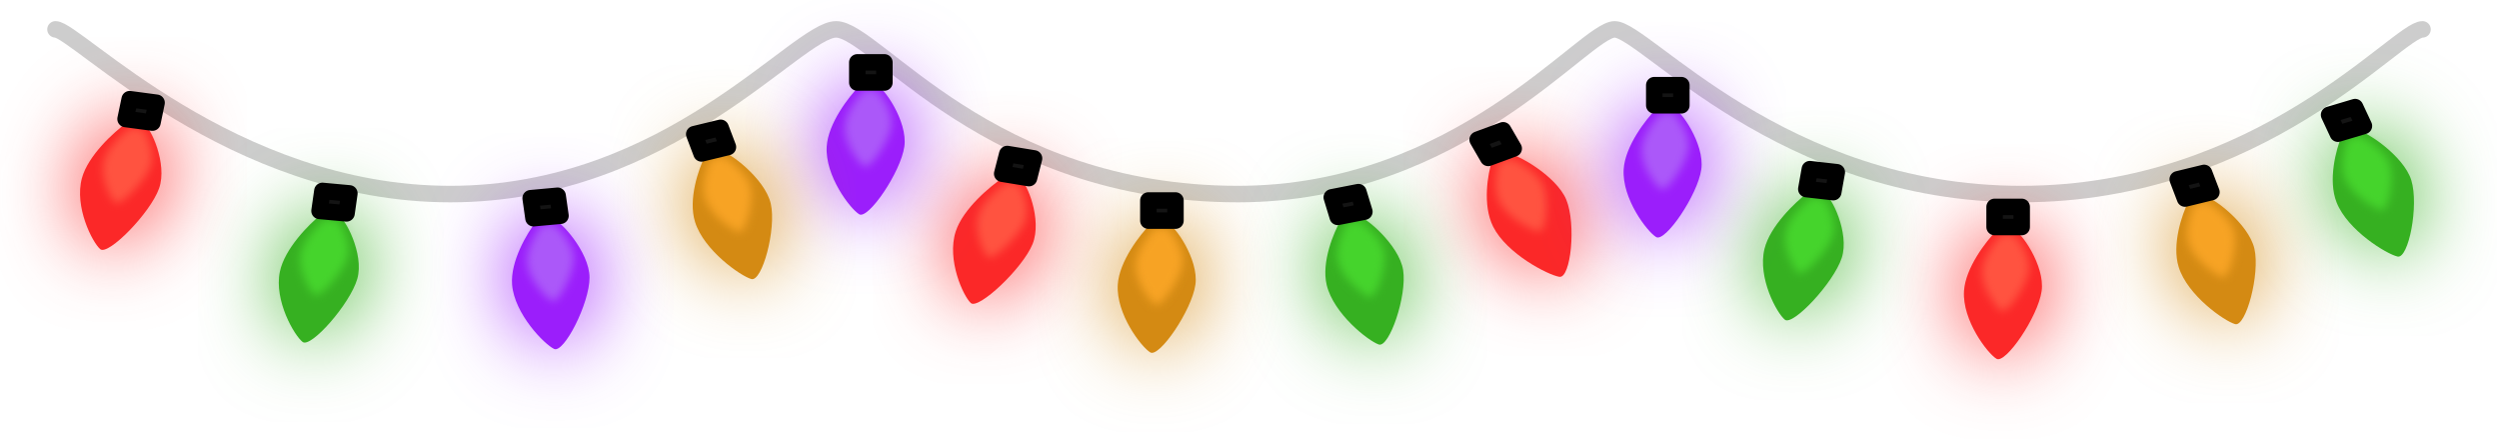
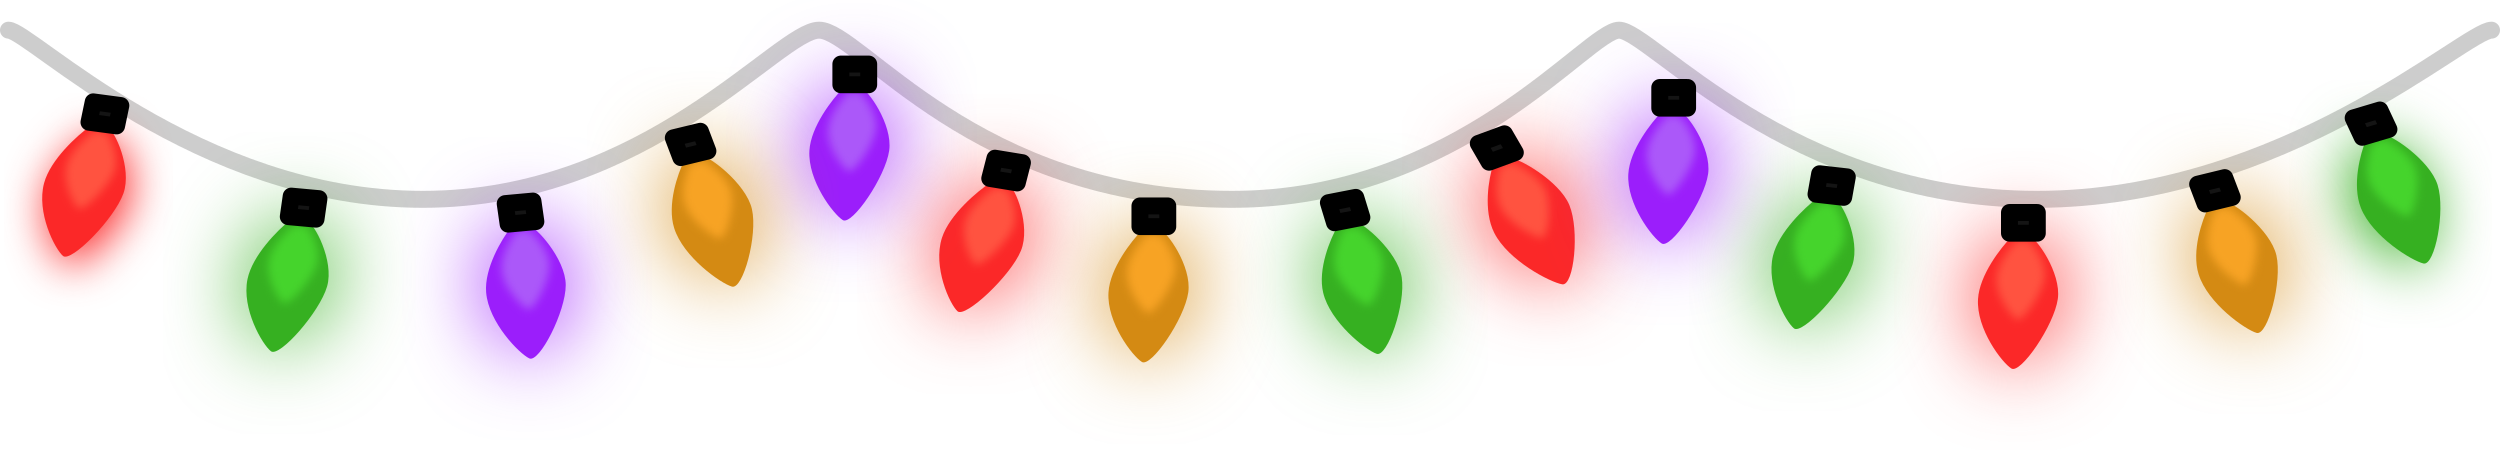
- <svg xmlns="http://www.w3.org/2000/svg" width="303" height="54" viewBox="0 0 303 54" fill="none">
-   <path d="M6.725 3.56C9.225 3.56 27.99 23.522 54.6 23.522C81.21 23.522 96.616 3.56 101.378 3.56C106.14 3.56 119.865 23.522 150.117 23.522C177.008 23.522 192.133 3.56 195.775 3.56C199.416 3.56 215.943 23.522 245.074 23.522C274.205 23.522 290.725 3.56 293.725 3.56" stroke="#CDCDCD" stroke-width="2" stroke-linecap="round" />
-   <g filter="url(#filter0_f_2307_825)">
-     <path d="M238.34 34.834C238.515 31.995 241.04 28.771 242.281 27.515H244.47C245.127 27.515 248.192 31.729 247.754 34.834C247.316 37.939 243.375 43.706 242.281 43.041C241.186 42.375 238.121 38.383 238.34 34.834Z" fill="#FB2828" />
-   </g>
-   <path d="M238.132 35.278C238.308 32.438 240.833 29.215 242.073 27.958H244.262C244.919 27.958 247.984 32.172 247.546 35.278C247.108 38.383 243.168 44.15 242.073 43.484C240.978 42.819 237.913 38.826 238.132 35.278Z" fill="#FB2828" />
-   <g filter="url(#filter1_f_2307_825)">
-     <path d="M240.317 32.779C240.423 31.081 241.941 29.153 242.686 28.402H244.003C244.398 28.402 246.24 30.922 245.977 32.779C245.714 34.635 243.345 38.084 242.686 37.686C242.028 37.288 240.186 34.901 240.317 32.779Z" fill="#FF5340" />
-   </g>
-   <path d="M241.843 25.075V27.515H245.127V25.075H241.843Z" fill="#141414" stroke="black" stroke-width="2" stroke-linejoin="round" />
-   <g filter="url(#filter2_f_2307_825)">
-     <path d="M181.006 27.001C179.679 24.365 180.362 20.566 180.87 18.996L182.933 18.236C183.551 18.009 188.654 20.767 189.874 23.735C191.095 26.703 190.415 33.3 189.034 33.076C187.653 32.852 182.666 30.295 181.006 27.001Z" fill="#FB2828" />
-   </g>
-   <path d="M181.045 27.475C179.717 24.84 180.401 21.041 180.909 19.471L182.971 18.711C183.59 18.483 188.693 21.242 189.913 24.21C191.133 27.178 190.453 33.774 189.072 33.55C187.691 33.327 182.705 30.769 181.045 27.475Z" fill="#FB2828" />
-   <g filter="url(#filter3_f_2307_825)">
-     <path d="M181.785 24.449C180.991 22.873 181.408 20.598 181.715 19.658L182.955 19.201C183.327 19.064 186.388 20.71 187.116 22.485C187.844 24.261 187.426 28.21 186.596 28.077C185.767 27.945 182.776 26.419 181.785 24.449Z" fill="#FF5340" />
-   </g>
-   <path d="M179.163 16.928L180.444 19.139L183.535 18.001L182.253 15.79L179.163 16.928Z" fill="#141414" stroke="black" stroke-width="2" stroke-linejoin="round" />
-   <g filter="url(#filter4_f_2307_825)">
-     <path d="M116.196 27.657C117.083 24.907 120.392 22.161 121.936 21.133L124.102 21.488C124.752 21.595 126.724 26.218 125.51 29.186C124.296 32.155 118.947 37.16 118.031 36.331C117.115 35.501 115.087 31.096 116.196 27.657Z" fill="#FB2828" />
-   </g>
-   <path d="M115.878 28.058C116.766 25.308 120.075 22.562 121.618 21.534L123.784 21.889C124.434 21.996 126.407 26.619 125.193 29.587C123.979 32.556 118.629 37.56 117.714 36.731C116.798 35.902 114.769 31.496 115.878 28.058Z" fill="#FB2828" />
-   <g filter="url(#filter5_f_2307_825)">
-     <path d="M118.672 25.965C119.203 24.32 121.19 22.68 122.117 22.065L123.419 22.279C123.81 22.343 124.999 25.109 124.272 26.884C123.544 28.659 120.333 31.649 119.782 31.153C119.231 30.656 118.008 28.02 118.672 25.965Z" fill="#FF5340" />
-   </g>
-   <path d="M122.129 18.668L121.516 21.054L124.762 21.587L125.375 19.201L122.129 18.668Z" fill="#141414" stroke="black" stroke-width="2" stroke-linejoin="round" />
-   <g filter="url(#filter6_f_2307_825)">
-     <path d="M10.229 21.182C10.986 18.406 14.156 15.563 15.647 14.488L17.822 14.778C18.475 14.864 20.655 19.425 19.582 22.428C18.51 25.431 13.411 30.595 12.46 29.794C11.509 28.993 9.283 24.651 10.229 21.182Z" fill="#FB2828" />
-   </g>
-   <path d="M9.932 21.592C10.688 18.817 13.859 15.973 15.349 14.898L17.524 15.188C18.177 15.275 20.357 19.835 19.285 22.838C18.212 25.841 13.113 31.005 12.162 30.204C11.211 29.403 8.986 25.062 9.932 21.592Z" fill="#FB2828" />
-   <g filter="url(#filter7_f_2307_825)">
-     <path d="M12.618 19.416C13.071 17.756 14.975 16.057 15.87 15.415L17.178 15.589C17.57 15.641 18.884 18.369 18.241 20.165C17.599 21.96 14.537 25.046 13.965 24.567C13.393 24.087 12.052 21.49 12.618 19.416Z" fill="#FF5340" />
-   </g>
-   <path d="M15.725 12.02L15.224 14.423L18.484 14.858L18.984 12.454L15.725 12.02Z" fill="#141414" stroke="black" stroke-width="2" stroke-linejoin="round" />
-   <g filter="url(#filter8_f_2307_825)">
-     <path d="M283.317 24.065C282.242 21.357 283.259 17.617 283.902 16.086L286.008 15.459C286.639 15.271 291.433 18.337 292.372 21.369C293.311 24.401 292.046 30.927 290.701 30.617C289.357 30.308 284.66 27.449 283.317 24.065Z" fill="#36B021" />
-   </g>
-   <path d="M283.312 24.54C282.237 21.832 283.254 18.092 283.897 16.561L286.003 15.934C286.635 15.746 291.429 18.812 292.368 21.844C293.306 24.876 292.041 31.402 290.697 31.093C289.352 30.783 284.656 27.924 283.312 24.54Z" fill="#36B021" />
-   <g filter="url(#filter9_f_2307_825)">
-     <path d="M284.314 21.573C283.672 19.954 284.288 17.715 284.677 16.798L285.943 16.421C286.323 16.308 289.199 18.139 289.759 19.952C290.319 21.766 289.55 25.672 288.742 25.488C287.935 25.304 285.117 23.597 284.314 21.573Z" fill="#45D42C" />
-   </g>
-   <path d="M282.399 13.92L283.466 16.202L286.622 15.262L285.554 12.981L282.399 13.92Z" fill="#141414" stroke="black" stroke-width="2" stroke-linejoin="round" />
-   <g filter="url(#filter10_f_2307_825)">
-     <path d="M214.223 29.765C214.899 26.976 217.981 24.073 219.438 22.971L221.618 23.22C222.271 23.294 224.58 27.812 223.596 30.835C222.612 33.858 217.671 39.116 216.699 38.333C215.727 37.55 213.379 33.252 214.223 29.765Z" fill="#36B021" />
-   </g>
-   <path d="M213.938 30.18C214.613 27.391 217.696 24.489 219.153 23.386L221.332 23.635C221.986 23.71 224.294 28.228 223.311 31.25C222.327 34.273 217.386 39.531 216.414 38.748C215.441 37.966 213.094 33.667 213.938 30.18Z" fill="#36B021" />
-   <g filter="url(#filter11_f_2307_825)">
-     <path d="M216.557 27.954C216.961 26.287 218.812 24.552 219.688 23.893L220.998 24.043C221.391 24.088 222.781 26.79 222.192 28.598C221.602 30.405 218.635 33.548 218.05 33.079C217.465 32.611 216.051 30.039 216.557 27.954Z" fill="#45D42C" />
-   </g>
-   <path d="M219.443 20.502L219.013 22.915L222.28 23.288L222.71 20.875L219.443 20.502Z" fill="#141414" stroke="black" stroke-width="2" stroke-linejoin="round" />
-   <g filter="url(#filter12_f_2307_825)">
-     <path d="M160.933 34.069C160.264 31.28 161.794 27.666 162.643 26.208L164.798 25.788C165.445 25.662 169.711 29.165 170.2 32.264C170.689 35.362 168.519 41.716 167.244 41.28C165.969 40.844 161.769 37.556 160.933 34.069Z" fill="#36B021" />
-   </g>
-   <path d="M160.861 34.54C160.192 31.751 161.722 28.137 162.571 26.679L164.726 26.259C165.373 26.133 169.639 29.636 170.128 32.734C170.618 35.833 168.447 42.187 167.172 41.751C165.898 41.315 161.697 38.027 160.861 34.54Z" fill="#36B021" />
-   <g filter="url(#filter13_f_2307_825)">
-     <path d="M162.266 31.693C161.867 30.025 162.79 27.863 163.301 26.99L164.597 26.738C164.986 26.662 167.547 28.755 167.838 30.608C168.129 32.46 166.819 36.262 166.053 36.002C165.287 35.742 162.765 33.778 162.266 31.693Z" fill="#45D42C" />
-   </g>
-   <path d="M161.476 23.918L162.199 26.285L165.428 25.655L164.706 23.288L161.476 23.918Z" fill="#141414" stroke="black" stroke-width="2" stroke-linejoin="round" />
-   <g filter="url(#filter14_f_2307_825)">
-     <path d="M34.201 32.516C34.778 29.713 37.754 26.742 39.169 25.607L41.353 25.806C42.008 25.866 44.469 30.331 43.592 33.375C42.715 36.419 37.966 41.786 36.969 41.026C35.971 40.265 33.48 36.02 34.201 32.516Z" fill="#36B021" />
-   </g>
-   <path d="M33.931 32.938C34.508 30.135 37.483 27.164 38.899 26.029L41.083 26.229C41.738 26.289 44.198 30.754 43.321 33.797C42.444 36.841 37.696 42.209 36.698 41.448C35.701 40.687 33.209 36.443 33.931 32.938Z" fill="#36B021" />
-   <g filter="url(#filter15_f_2307_825)">
-     <path d="M36.467 30.654C36.812 28.978 38.6 27.202 39.45 26.524L40.763 26.644C41.157 26.68 42.638 29.351 42.112 31.171C41.587 32.991 38.734 36.199 38.134 35.744C37.534 35.289 36.034 32.75 36.467 30.654Z" fill="#45D42C" />
-   </g>
-   <path d="M39.088 23.14L38.742 25.562L42.015 25.861L42.361 23.44L39.088 23.14Z" fill="#141414" stroke="black" stroke-width="2" stroke-linejoin="round" />
-   <g filter="url(#filter16_f_2307_825)">
-     <path d="M197.075 20.083C197.25 17.244 199.775 14.02 201.016 12.763H203.205C203.862 12.763 206.927 16.977 206.489 20.083C206.051 23.188 202.11 28.955 201.016 28.289C199.921 27.624 196.856 23.631 197.075 20.083Z" fill="#9B1EFB" />
-   </g>
-   <path d="M196.867 20.526C197.042 17.687 199.567 14.463 200.808 13.207H202.997C203.654 13.207 206.719 17.421 206.281 20.526C205.843 23.631 201.903 29.398 200.808 28.733C199.713 28.067 196.648 24.075 196.867 20.526Z" fill="#9B1EFB" />
-   <g filter="url(#filter17_f_2307_825)">
-     <path d="M199.052 18.027C199.157 16.329 200.675 14.402 201.421 13.65H202.738C203.132 13.65 204.975 16.17 204.712 18.027C204.449 19.884 202.079 23.332 201.421 22.934C200.763 22.537 198.92 20.149 199.052 18.027Z" fill="#AB58F9" />
-   </g>
-   <path d="M200.578 10.323V12.763H203.862V10.323H200.578Z" fill="#141414" stroke="black" stroke-width="2" stroke-linejoin="round" />
-   <g filter="url(#filter18_f_2307_825)">
-     <path d="M100.444 17.32C100.619 14.48 103.144 11.257 104.385 10H106.574C107.231 10 110.296 14.214 109.858 17.32C109.42 20.425 105.479 26.192 104.385 25.526C103.29 24.861 100.225 20.868 100.444 17.32Z" fill="#9B1EFB" />
-   </g>
-   <path d="M100.236 17.763C100.412 14.924 102.937 11.7 104.177 10.443H106.366C107.023 10.443 110.088 14.658 109.65 17.763C109.212 20.868 105.272 26.635 104.177 25.97C103.082 25.304 100.017 21.312 100.236 17.763Z" fill="#9B1EFB" />
-   <g filter="url(#filter19_f_2307_825)">
-     <path d="M102.421 15.264C102.527 13.566 104.045 11.639 104.79 10.887H106.107C106.502 10.887 108.344 13.407 108.081 15.264C107.818 17.121 105.449 20.569 104.79 20.171C104.132 19.773 102.29 17.386 102.421 15.264Z" fill="#AB58F9" />
-   </g>
-   <path d="M103.947 7.56V10H107.231V7.56H103.947Z" fill="#141414" stroke="black" stroke-width="2" stroke-linejoin="round" />
-   <g filter="url(#filter20_f_2307_825)">
-     <path d="M62.234 34.039C62.007 31.204 64.069 27.773 65.129 26.411L67.313 26.212C67.968 26.152 71.622 30.058 71.625 33.181C71.628 36.305 68.513 42.392 67.327 41.831C66.141 41.269 62.518 37.584 62.234 34.039Z" fill="#9B1EFB" />
-   </g>
-   <path d="M62.09 34.499C61.863 31.663 63.926 28.232 64.985 26.871L67.169 26.671C67.824 26.611 71.478 30.517 71.481 33.641C71.484 36.765 68.37 42.851 67.183 42.29C65.997 41.729 62.374 38.043 62.09 34.499Z" fill="#9B1EFB" />
-   <g filter="url(#filter21_f_2307_825)">
-     <path d="M63.913 31.817C63.778 30.122 65.019 28.069 65.657 27.255L66.97 27.135C67.364 27.099 69.559 29.433 69.559 31.301C69.559 33.169 67.684 36.81 66.971 36.475C66.258 36.139 64.082 33.937 63.913 31.817Z" fill="#AB58F9" />
-   </g>
-   <path d="M64.339 24.025L64.684 26.447L67.957 26.148L67.612 23.726L64.339 24.025Z" fill="#141414" stroke="black" stroke-width="2" stroke-linejoin="round" />
-   <g filter="url(#filter22_f_2307_825)">
-     <path d="M264.204 31.9C263.339 29.145 264.625 25.466 265.375 23.971L267.51 23.451C268.15 23.296 272.676 26.596 273.382 29.668C274.088 32.739 272.35 39.185 271.04 38.809C269.73 38.432 265.286 35.344 264.204 31.9Z" fill="#D48A13" />
-   </g>
-   <path d="M264.165 32.373C263.3 29.619 264.585 25.939 265.336 24.444L267.47 23.924C268.111 23.769 272.636 27.069 273.343 30.141C274.049 33.212 272.311 39.658 271.001 39.282C269.691 38.905 265.246 35.817 264.165 32.373Z" fill="#D48A13" />
-   <g filter="url(#filter23_f_2307_825)">
-     <path d="M265.378 29.465C264.861 27.817 265.638 25.615 266.091 24.72L267.374 24.408C267.759 24.314 270.475 26.286 270.896 28.123C271.317 29.959 270.265 33.817 269.478 33.593C268.691 33.369 266.024 31.524 265.378 29.465Z" fill="#F7A324" />
-   </g>
-   <path d="M264.045 21.736L264.934 24.066L268.132 23.287L267.243 20.958L264.045 21.736Z" fill="#141414" stroke="black" stroke-width="2" stroke-linejoin="round" />
-   <g filter="url(#filter24_f_2307_825)">
-     <path d="M135.735 34.06C135.91 31.221 138.435 27.997 139.676 26.74H141.865C142.522 26.74 145.587 30.954 145.149 34.06C144.711 37.165 140.77 42.932 139.676 42.266C138.581 41.601 135.516 37.609 135.735 34.06Z" fill="#D48A13" />
-   </g>
-   <path d="M135.527 34.503C135.702 31.664 138.227 28.441 139.468 27.184H141.657C142.314 27.184 145.379 31.398 144.941 34.503C144.503 37.608 140.563 43.375 139.468 42.71C138.373 42.044 135.308 38.052 135.527 34.503Z" fill="#D48A13" />
-   <g filter="url(#filter25_f_2307_825)">
-     <path d="M137.712 32.004C137.817 30.306 139.335 28.379 140.081 27.627H141.397C141.792 27.627 143.635 30.147 143.372 32.004C143.109 33.861 140.739 37.309 140.081 36.911C139.423 36.514 137.58 34.126 137.712 32.004Z" fill="#F7A324" />
-   </g>
-   <path d="M139.238 24.3V26.74H142.522V24.3H139.238Z" fill="#141414" stroke="black" stroke-width="2" stroke-linejoin="round" />
-   <g filter="url(#filter26_f_2307_825)">
-     <path d="M84.314 26.43C83.455 23.674 84.747 19.996 85.501 18.502L87.636 17.985C88.277 17.83 92.795 21.137 93.495 24.209C94.195 27.281 92.445 33.725 91.136 33.347C89.827 32.969 85.389 29.874 84.314 26.43Z" fill="#D48A13" />
-   </g>
-   <path d="M84.274 26.903C83.415 24.147 84.707 20.469 85.461 18.975L87.596 18.458C88.236 18.303 92.755 21.61 93.455 24.682C94.155 27.755 92.404 34.198 91.096 33.82C89.787 33.442 85.349 30.348 84.274 26.903Z" fill="#D48A13" />
-   <g filter="url(#filter27_f_2307_825)">
-     <path d="M85.493 23.996C84.979 22.348 85.76 20.147 86.215 19.252L87.499 18.942C87.883 18.849 90.595 20.823 91.012 22.661C91.429 24.498 90.37 28.354 89.584 28.129C88.798 27.904 86.135 26.056 85.493 23.996Z" fill="#F7A324" />
-   </g>
-   <path d="M84.176 16.265L85.06 18.596L88.259 17.822L87.374 15.491L84.176 16.265Z" fill="#141414" stroke="black" stroke-width="2" stroke-linejoin="round" />
+ <svg xmlns="http://www.w3.org/2000/svg" width="295" height="54" viewBox="0 0 295 54" fill="none">
+   <path d="M1 3.56C3.5 3.56 23.264 23.522 49.875 23.522C76.485 23.522 91.891 3.56 96.653 3.56C101.415 3.56 115.14 23.522 145.392 23.522C172.282 23.522 187.408 3.56 191.049 3.56C194.691 3.56 211.217 23.522 240.348 23.522C269.48 23.522 291 3.56 294 3.56" stroke="#CDCDCD" stroke-width="2" stroke-linecap="round" />
+   <g filter="url(#filter0_f_2316_1809)">
+     <path d="M233.615 34.834C233.79 31.995 236.315 28.772 237.556 27.515H239.745C240.402 27.515 243.467 31.729 243.029 34.834C242.591 37.94 238.65 43.706 237.556 43.041C236.461 42.376 233.396 38.383 233.615 34.834Z" fill="#FB2828" />
+   </g>
+   <path d="M233.407 35.278C233.582 32.439 236.107 29.215 237.348 27.959H239.537C240.194 27.959 243.259 32.173 242.821 35.278C242.383 38.383 238.442 44.15 237.348 43.485C236.253 42.819 233.188 38.827 233.407 35.278Z" fill="#FB2828" />
+   <g filter="url(#filter1_f_2316_1809)">
+     <path d="M235.592 32.779C235.697 31.081 237.215 29.154 237.961 28.402H239.277C239.672 28.402 241.515 30.922 241.252 32.779C240.989 34.636 238.619 38.084 237.961 37.686C237.303 37.288 235.46 34.901 235.592 32.779Z" fill="#FF5340" />
+   </g>
+   <path d="M237.118 25.075V27.515H240.402V25.075H237.118Z" fill="#141414" stroke="black" stroke-width="2" stroke-linejoin="round" />
+   <g filter="url(#filter2_f_2316_1809)">
+     <path d="M176.281 27.001C174.953 24.366 175.637 20.566 176.145 18.996L178.207 18.237C178.826 18.009 183.929 20.767 185.149 23.735C186.369 26.703 185.689 33.3 184.308 33.076C182.927 32.852 177.941 30.295 176.281 27.001Z" fill="#FB2828" />
+   </g>
+   <path d="M176.32 27.475C174.992 24.84 175.676 21.041 176.184 19.471L178.246 18.711C178.865 18.483 183.968 21.242 185.188 24.21C186.408 27.178 185.728 33.774 184.347 33.55C182.966 33.327 177.979 30.769 176.32 27.475Z" fill="#FB2828" />
+   <g filter="url(#filter3_f_2316_1809)">
+     <path d="M177.059 24.449C176.266 22.873 176.682 20.598 176.99 19.658L178.23 19.201C178.602 19.064 181.662 20.71 182.391 22.486C183.119 24.261 182.7 28.21 181.871 28.077C181.042 27.945 178.051 26.419 177.059 24.449Z" fill="#FF5340" />
+   </g>
+   <path d="M174.437 16.928L175.719 19.139L178.809 18.001L177.528 15.79L174.437 16.928Z" fill="#141414" stroke="black" stroke-width="2" stroke-linejoin="round" />
+   <g filter="url(#filter4_f_2316_1809)">
+     <path d="M111.471 27.657C112.358 24.907 115.667 22.161 117.21 21.133L119.377 21.488C120.026 21.595 121.999 26.218 120.785 29.186C119.571 32.155 114.222 37.16 113.306 36.33C112.39 35.501 110.362 31.095 111.471 27.657Z" fill="#FB2828" />
+   </g>
+   <path d="M111.153 28.058C112.041 25.308 115.35 22.562 116.893 21.534L119.059 21.889C119.709 21.996 121.682 26.619 120.468 29.587C119.254 32.556 113.904 37.561 112.989 36.731C112.073 35.902 110.044 31.497 111.153 28.058Z" fill="#FB2828" />
+   <g filter="url(#filter5_f_2316_1809)">
+     <path d="M113.947 25.965C114.478 24.32 116.465 22.68 117.391 22.065L118.694 22.279C119.085 22.343 120.274 25.109 119.547 26.884C118.819 28.659 115.608 31.649 115.057 31.153C114.506 30.657 113.283 28.02 113.947 25.965Z" fill="#FF5340" />
+   </g>
+   <path d="M117.404 18.667L116.791 21.054L120.037 21.587L120.65 19.2L117.404 18.667Z" fill="#141414" stroke="black" stroke-width="2" stroke-linejoin="round" />
+   <g filter="url(#filter6_f_2316_1809)">
+     <path d="M5.706 22.777C6.463 20.002 9.634 17.158 11.124 16.083L13.299 16.373C13.952 16.46 16.132 21.02 15.059 24.023C13.987 27.026 8.888 32.19 7.937 31.389C6.986 30.588 4.761 26.247 5.706 22.777Z" fill="#FB2828" />
+   </g>
+   <path d="M5.207 21.592C5.963 18.816 9.134 15.973 10.624 14.898L12.799 15.188C13.452 15.275 15.632 19.835 14.559 22.838C13.487 25.841 8.388 31.005 7.437 30.204C6.486 29.403 4.261 25.062 5.207 21.592Z" fill="#FB2828" />
+   <g filter="url(#filter7_f_2316_1809)">
+     <path d="M7.893 19.416C8.346 17.756 10.25 16.057 11.145 15.415L12.453 15.589C12.845 15.641 14.159 18.369 13.516 20.165C12.873 21.96 9.812 25.046 9.24 24.567C8.667 24.088 7.327 21.49 7.893 19.416Z" fill="#FF5340" />
+   </g>
+   <path d="M10.999 12.02L10.499 14.423L13.758 14.858L14.259 12.454L10.999 12.02Z" fill="#141414" stroke="black" stroke-width="2" stroke-linejoin="round" />
+   <g filter="url(#filter8_f_2316_1809)">
+     <path d="M277.591 25.065C276.516 22.358 277.534 18.617 278.176 17.086L280.282 16.459C280.914 16.271 285.708 19.337 286.647 22.369C287.585 25.401 286.32 31.927 284.976 31.617C283.632 31.308 278.935 28.449 277.591 25.065Z" fill="#36B021" />
+   </g>
+   <path d="M278.587 24.54C277.512 21.832 278.529 18.092 279.172 16.561L281.278 15.934C281.91 15.746 286.704 18.812 287.642 21.844C288.581 24.876 287.316 31.402 285.972 31.092C284.627 30.783 279.93 27.924 278.587 24.54Z" fill="#36B021" />
+   <g filter="url(#filter9_f_2316_1809)">
+     <path d="M279.589 21.573C278.947 19.954 279.563 17.715 279.951 16.798L281.217 16.421C281.597 16.308 284.473 18.139 285.033 19.952C285.593 21.766 284.824 25.672 284.017 25.488C283.21 25.304 280.392 23.597 279.589 21.573Z" fill="#45D42C" />
+   </g>
+   <path d="M277.674 13.921L278.741 16.202L281.896 15.262L280.829 12.981L277.674 13.921Z" fill="#141414" stroke="black" stroke-width="2" stroke-linejoin="round" />
+   <g filter="url(#filter10_f_2316_1809)">
+     <path d="M209.498 29.765C210.174 26.976 213.256 24.073 214.713 22.971L216.892 23.219C217.546 23.294 219.854 27.812 218.871 30.835C217.887 33.858 212.946 39.116 211.974 38.333C211.001 37.55 208.654 33.251 209.498 29.765Z" fill="#36B021" />
+   </g>
+   <path d="M209.213 30.181C209.888 27.392 212.971 24.489 214.428 23.387L216.607 23.635C217.261 23.71 219.569 28.228 218.585 31.251C217.602 34.273 212.661 39.532 211.689 38.749C210.716 37.966 208.369 33.667 209.213 30.181Z" fill="#36B021" />
+   <g filter="url(#filter11_f_2316_1809)">
+     <path d="M211.832 27.954C212.236 26.287 214.087 24.552 214.962 23.893L216.273 24.043C216.666 24.088 218.056 26.791 217.466 28.598C216.877 30.405 213.91 33.548 213.325 33.079C212.74 32.611 211.326 30.039 211.832 27.954Z" fill="#45D42C" />
+   </g>
+   <path d="M214.718 20.503L214.288 22.915L217.554 23.288L217.984 20.876L214.718 20.503Z" fill="#141414" stroke="black" stroke-width="2" stroke-linejoin="round" />
+   <g filter="url(#filter12_f_2316_1809)">
+     <path d="M156.207 34.07C155.538 31.28 157.069 27.666 157.918 26.208L160.073 25.788C160.719 25.663 164.986 29.165 165.475 32.264C165.964 35.362 163.794 41.716 162.519 41.28C161.244 40.844 157.044 37.557 156.207 34.07Z" fill="#36B021" />
+   </g>
+   <path d="M156.135 34.54C155.466 31.751 156.997 28.137 157.846 26.679L160.001 26.259C160.648 26.133 164.914 29.636 165.403 32.734C165.892 35.833 163.722 42.187 162.447 41.751C161.172 41.315 156.972 38.027 156.135 34.54Z" fill="#36B021" />
+   <g filter="url(#filter13_f_2316_1809)">
+     <path d="M157.541 31.693C157.141 30.025 158.065 27.863 158.576 26.99L159.872 26.738C160.261 26.662 162.822 28.755 163.113 30.608C163.404 32.461 162.093 36.263 161.328 36.002C160.562 35.742 158.04 33.779 157.541 31.693Z" fill="#45D42C" />
+   </g>
+   <path d="M156.751 23.918L157.473 26.285L160.703 25.655L159.98 23.289L156.751 23.918Z" fill="#141414" stroke="black" stroke-width="2" stroke-linejoin="round" />
+   <g filter="url(#filter14_f_2316_1809)">
+     <path d="M29.476 32.517C30.053 29.713 33.028 26.742 34.444 25.607L36.628 25.807C37.283 25.867 39.743 30.332 38.866 33.376C37.989 36.419 33.241 41.787 32.243 41.026C31.246 40.266 28.754 36.021 29.476 32.517Z" fill="#36B021" />
+   </g>
+   <path d="M29.205 32.939C29.782 30.135 32.758 27.164 34.174 26.029L36.358 26.229C37.013 26.289 39.473 30.754 38.596 33.798C37.719 36.842 32.971 42.209 31.973 41.448C30.976 40.688 28.484 36.443 29.205 32.939Z" fill="#36B021" />
+   <g filter="url(#filter15_f_2316_1809)">
+     <path d="M31.741 30.655C32.087 28.978 33.874 27.203 34.725 26.524L36.038 26.645C36.432 26.68 37.913 29.351 37.387 31.171C36.861 32.991 34.009 36.2 33.409 35.744C32.809 35.289 31.309 32.75 31.741 30.655Z" fill="#45D42C" />
+   </g>
+   <path d="M34.362 23.141L34.017 25.563L37.29 25.862L37.636 23.44L34.362 23.141Z" fill="#141414" stroke="black" stroke-width="2" stroke-linejoin="round" />
+   <g filter="url(#filter16_f_2316_1809)">
+     <path d="M192.35 20.083C192.525 17.244 195.05 14.02 196.29 12.763H198.48C199.137 12.763 202.202 16.977 201.764 20.083C201.326 23.188 197.385 28.955 196.29 28.289C195.196 27.624 192.131 23.631 192.35 20.083Z" fill="#9B1EFB" />
+   </g>
+   <path d="M192.142 20.526C192.317 17.687 194.842 14.464 196.083 13.207H198.272C198.929 13.207 201.994 17.421 201.556 20.526C201.118 23.631 197.177 29.398 196.083 28.733C194.988 28.068 191.923 24.075 192.142 20.526Z" fill="#9B1EFB" />
+   <g filter="url(#filter17_f_2316_1809)">
+     <path d="M194.327 18.027C194.432 16.329 195.95 14.402 196.696 13.65H198.012C198.407 13.65 200.25 16.17 199.987 18.027C199.723 19.884 197.354 23.332 196.696 22.934C196.038 22.537 194.195 20.149 194.327 18.027Z" fill="#AB58F9" />
+   </g>
+   <path d="M195.853 10.323V12.763H199.137V10.323H195.853Z" fill="#141414" stroke="black" stroke-width="2" stroke-linejoin="round" />
+   <g filter="url(#filter18_f_2316_1809)">
+     <path d="M95.719 17.32C95.894 14.48 98.419 11.257 99.66 10H101.849C102.506 10 105.571 14.214 105.133 17.32C104.695 20.425 100.754 26.192 99.66 25.526C98.565 24.861 95.5 20.868 95.719 17.32Z" fill="#9B1EFB" />
+   </g>
+   <path d="M95.511 17.763C95.686 14.924 98.211 11.7 99.452 10.444H101.641C102.298 10.444 105.363 14.658 104.925 17.763C104.487 20.868 100.546 26.635 99.452 25.97C98.357 25.304 95.292 21.312 95.511 17.763Z" fill="#9B1EFB" />
+   <g filter="url(#filter19_f_2316_1809)">
+     <path d="M97.696 15.264C97.801 13.566 99.319 11.639 100.065 10.887H101.381C101.776 10.887 103.619 13.407 103.356 15.264C103.093 17.121 100.723 20.569 100.065 20.171C99.407 19.773 97.564 17.386 97.696 15.264Z" fill="#AB58F9" />
+   </g>
+   <path d="M99.222 7.56V10H102.506V7.56H99.222Z" fill="#141414" stroke="black" stroke-width="2" stroke-linejoin="round" />
+   <g filter="url(#filter20_f_2316_1809)">
+     <path d="M57.509 34.04C57.282 31.204 59.344 27.773 60.404 26.411L62.587 26.212C63.243 26.152 66.897 30.058 66.9 33.182C66.903 36.305 63.788 42.392 62.602 41.831C61.416 41.27 57.793 37.584 57.509 34.04Z" fill="#9B1EFB" />
+   </g>
+   <path d="M57.365 34.499C57.138 31.664 59.2 28.232 60.26 26.871L62.444 26.671C63.099 26.612 66.753 30.517 66.756 33.641C66.759 36.765 63.644 42.851 62.458 42.29C61.272 41.729 57.649 38.044 57.365 34.499Z" fill="#9B1EFB" />
+   <g filter="url(#filter21_f_2316_1809)">
+     <path d="M59.188 31.817C59.052 30.122 60.294 28.069 60.931 27.255L62.245 27.135C62.638 27.099 64.833 29.433 64.834 31.301C64.834 33.169 62.959 36.81 62.246 36.475C61.533 36.14 59.357 33.937 59.188 31.817Z" fill="#AB58F9" />
+   </g>
+   <path d="M59.613 24.025L59.959 26.447L63.232 26.148L62.887 23.726L59.613 24.025Z" fill="#141414" stroke="black" stroke-width="2" stroke-linejoin="round" />
+   <g filter="url(#filter22_f_2316_1809)">
+     <path d="M259.479 31.9C258.614 29.145 259.899 25.466 260.65 23.971L262.785 23.451C263.425 23.296 267.951 26.596 268.657 29.668C269.363 32.739 267.625 39.185 266.315 38.809C265.005 38.432 260.56 35.344 259.479 31.9Z" fill="#D48A13" />
+   </g>
+   <path d="M259.44 32.374C258.574 29.619 259.86 25.939 260.611 24.444L262.745 23.925C263.386 23.769 267.911 27.07 268.617 30.141C269.324 33.212 267.586 39.658 266.276 39.282C264.966 38.906 260.521 35.817 259.44 32.374Z" fill="#D48A13" />
+   <g filter="url(#filter23_f_2316_1809)">
+     <path d="M260.653 29.465C260.136 27.818 260.913 25.616 261.366 24.721L262.649 24.409C263.034 24.315 265.75 26.286 266.171 28.123C266.591 29.96 265.54 33.817 264.753 33.593C263.966 33.369 261.299 31.525 260.653 29.465Z" fill="#F7A324" />
+   </g>
+   <path d="M259.32 21.736L260.209 24.066L263.407 23.288L262.518 20.958L259.32 21.736Z" fill="#141414" stroke="black" stroke-width="2" stroke-linejoin="round" />
+   <g filter="url(#filter24_f_2316_1809)">
+     <path d="M131.01 34.06C131.185 31.221 133.71 27.997 134.95 26.74H137.14C137.796 26.74 140.861 30.954 140.424 34.06C139.986 37.165 136.045 42.932 134.95 42.266C133.856 41.601 130.791 37.609 131.01 34.06Z" fill="#D48A13" />
+   </g>
+   <path d="M130.802 34.503C130.977 31.664 133.502 28.441 134.743 27.184H136.932C137.589 27.184 140.654 31.398 140.216 34.503C139.778 37.609 135.837 43.375 134.743 42.71C133.648 42.045 130.583 38.052 130.802 34.503Z" fill="#D48A13" />
+   <g filter="url(#filter25_f_2316_1809)">
+     <path d="M132.987 32.004C133.092 30.306 134.61 28.379 135.356 27.627H136.672C137.067 27.627 138.91 30.147 138.647 32.004C138.383 33.861 136.014 37.309 135.356 36.911C134.698 36.514 132.855 34.126 132.987 32.004Z" fill="#F7A324" />
+   </g>
+   <path d="M134.513 24.3V26.74H137.796V24.3H134.513Z" fill="#141414" stroke="black" stroke-width="2" stroke-linejoin="round" />
+   <g filter="url(#filter26_f_2316_1809)">
+     <path d="M79.589 26.429C78.73 23.673 80.022 19.996 80.776 18.501L82.911 17.985C83.551 17.83 88.07 21.136 88.77 24.209C89.47 27.281 87.719 33.725 86.41 33.347C85.101 32.969 80.663 29.874 79.589 26.429Z" fill="#D48A13" />
+   </g>
+   <path d="M79.549 26.903C78.689 24.147 79.982 20.469 80.735 18.974L82.87 18.458C83.511 18.303 88.029 21.61 88.729 24.682C89.429 27.755 87.679 34.198 86.37 33.82C85.061 33.442 80.623 30.348 79.549 26.903Z" fill="#D48A13" />
+   <g filter="url(#filter27_f_2316_1809)">
+     <path d="M80.767 23.996C80.254 22.348 81.035 20.147 81.49 19.252L82.773 18.942C83.158 18.849 85.87 20.823 86.287 22.661C86.704 24.498 85.645 28.354 84.859 28.129C84.073 27.904 81.409 26.056 80.767 23.996Z" fill="#F7A324" />
+   </g>
+   <path d="M79.45 16.265L80.335 18.596L83.534 17.822L82.649 15.491L79.45 16.265Z" fill="#141414" stroke="black" stroke-width="2" stroke-linejoin="round" />
  <defs>
-     <filter id="filter0_f_2307_825" x="228.329" y="17.515" width="29.468" height="35.579" filterUnits="userSpaceOnUse" color-interpolation-filters="sRGB">
-       <feFlood flood-opacity="0" result="BackgroundImageFix" />
-       <feBlend mode="normal" in="SourceGraphic" in2="BackgroundImageFix" result="shape" />
-       <feGaussianBlur stdDeviation="5" result="effect1_foregroundBlur_2307_825" />
-     </filter>
-     <filter id="filter1_f_2307_825" x="239.311" y="27.402" width="7.692" height="11.316" filterUnits="userSpaceOnUse" color-interpolation-filters="sRGB">
-       <feFlood flood-opacity="0" result="BackgroundImageFix" />
-       <feBlend mode="normal" in="SourceGraphic" in2="BackgroundImageFix" result="shape" />
-       <feGaussianBlur stdDeviation="0.5" result="effect1_foregroundBlur_2307_825" />
-     </filter>
-     <filter id="filter2_f_2307_825" x="170.236" y="8.223" width="30.274" height="34.858" filterUnits="userSpaceOnUse" color-interpolation-filters="sRGB">
-       <feFlood flood-opacity="0" result="BackgroundImageFix" />
-       <feBlend mode="normal" in="SourceGraphic" in2="BackgroundImageFix" result="shape" />
-       <feGaussianBlur stdDeviation="5" result="effect1_foregroundBlur_2307_825" />
-     </filter>
-     <filter id="filter3_f_2307_825" x="180.327" y="18.193" width="8.164" height="10.887" filterUnits="userSpaceOnUse" color-interpolation-filters="sRGB">
-       <feFlood flood-opacity="0" result="BackgroundImageFix" />
-       <feBlend mode="normal" in="SourceGraphic" in2="BackgroundImageFix" result="shape" />
-       <feGaussianBlur stdDeviation="0.5" result="effect1_foregroundBlur_2307_825" />
-     </filter>
-     <filter id="filter4_f_2307_825" x="105.873" y="11.133" width="30.024" height="35.289" filterUnits="userSpaceOnUse" color-interpolation-filters="sRGB">
-       <feFlood flood-opacity="0" result="BackgroundImageFix" />
-       <feBlend mode="normal" in="SourceGraphic" in2="BackgroundImageFix" result="shape" />
-       <feGaussianBlur stdDeviation="5" result="effect1_foregroundBlur_2307_825" />
-     </filter>
-     <filter id="filter5_f_2307_825" x="117.479" y="21.065" width="8.023" height="11.143" filterUnits="userSpaceOnUse" color-interpolation-filters="sRGB">
-       <feFlood flood-opacity="0" result="BackgroundImageFix" />
-       <feBlend mode="normal" in="SourceGraphic" in2="BackgroundImageFix" result="shape" />
-       <feGaussianBlur stdDeviation="0.5" result="effect1_foregroundBlur_2307_825" />
-     </filter>
-     <filter id="filter6_f_2307_825" x="3.05176e-05" y="4.488" width="29.874" height="35.389" filterUnits="userSpaceOnUse" color-interpolation-filters="sRGB">
-       <feFlood flood-opacity="0" result="BackgroundImageFix" />
-       <feBlend mode="normal" in="SourceGraphic" in2="BackgroundImageFix" result="shape" />
-       <feGaussianBlur stdDeviation="5" result="effect1_foregroundBlur_2307_825" />
-     </filter>
-     <filter id="filter7_f_2307_825" x="11.482" y="14.415" width="7.934" height="11.202" filterUnits="userSpaceOnUse" color-interpolation-filters="sRGB">
-       <feFlood flood-opacity="0" result="BackgroundImageFix" />
-       <feBlend mode="normal" in="SourceGraphic" in2="BackgroundImageFix" result="shape" />
-       <feGaussianBlur stdDeviation="0.5" result="effect1_foregroundBlur_2307_825" />
-     </filter>
-     <filter id="filter8_f_2307_825" x="272.846" y="5.451" width="29.85" height="35.177" filterUnits="userSpaceOnUse" color-interpolation-filters="sRGB">
-       <feFlood flood-opacity="0" result="BackgroundImageFix" />
-       <feBlend mode="normal" in="SourceGraphic" in2="BackgroundImageFix" result="shape" />
-       <feGaussianBlur stdDeviation="5" result="effect1_foregroundBlur_2307_825" />
-     </filter>
-     <filter id="filter9_f_2307_825" x="283.036" y="15.416" width="7.914" height="11.077" filterUnits="userSpaceOnUse" color-interpolation-filters="sRGB">
-       <feFlood flood-opacity="0" result="BackgroundImageFix" />
-       <feBlend mode="normal" in="SourceGraphic" in2="BackgroundImageFix" result="shape" />
-       <feGaussianBlur stdDeviation="0.5" result="effect1_foregroundBlur_2307_825" />
-     </filter>
-     <filter id="filter10_f_2307_825" x="204.044" y="12.971" width="29.793" height="35.441" filterUnits="userSpaceOnUse" color-interpolation-filters="sRGB">
-       <feFlood flood-opacity="0" result="BackgroundImageFix" />
-       <feBlend mode="normal" in="SourceGraphic" in2="BackgroundImageFix" result="shape" />
-       <feGaussianBlur stdDeviation="5" result="effect1_foregroundBlur_2307_825" />
-     </filter>
-     <filter id="filter11_f_2307_825" x="215.449" y="22.893" width="7.886" height="11.233" filterUnits="userSpaceOnUse" color-interpolation-filters="sRGB">
-       <feFlood flood-opacity="0" result="BackgroundImageFix" />
-       <feBlend mode="normal" in="SourceGraphic" in2="BackgroundImageFix" result="shape" />
-       <feGaussianBlur stdDeviation="0.5" result="effect1_foregroundBlur_2307_825" />
-     </filter>
-     <filter id="filter12_f_2307_825" x="150.768" y="15.785" width="29.503" height="35.516" filterUnits="userSpaceOnUse" color-interpolation-filters="sRGB">
-       <feFlood flood-opacity="0" result="BackgroundImageFix" />
-       <feBlend mode="normal" in="SourceGraphic" in2="BackgroundImageFix" result="shape" />
-       <feGaussianBlur stdDeviation="5" result="effect1_foregroundBlur_2307_825" />
-     </filter>
-     <filter id="filter13_f_2307_825" x="161.169" y="25.735" width="7.711" height="11.28" filterUnits="userSpaceOnUse" color-interpolation-filters="sRGB">
-       <feFlood flood-opacity="0" result="BackgroundImageFix" />
-       <feBlend mode="normal" in="SourceGraphic" in2="BackgroundImageFix" result="shape" />
-       <feGaussianBlur stdDeviation="0.5" result="effect1_foregroundBlur_2307_825" />
-     </filter>
-     <filter id="filter14_f_2307_825" x="24.072" y="15.607" width="29.707" height="35.492" filterUnits="userSpaceOnUse" color-interpolation-filters="sRGB">
-       <feFlood flood-opacity="0" result="BackgroundImageFix" />
-       <feBlend mode="normal" in="SourceGraphic" in2="BackgroundImageFix" result="shape" />
-       <feGaussianBlur stdDeviation="5" result="effect1_foregroundBlur_2307_825" />
-     </filter>
-     <filter id="filter15_f_2307_825" x="35.389" y="25.524" width="7.834" height="11.264" filterUnits="userSpaceOnUse" color-interpolation-filters="sRGB">
-       <feFlood flood-opacity="0" result="BackgroundImageFix" />
-       <feBlend mode="normal" in="SourceGraphic" in2="BackgroundImageFix" result="shape" />
-       <feGaussianBlur stdDeviation="0.5" result="effect1_foregroundBlur_2307_825" />
-     </filter>
-     <filter id="filter16_f_2307_825" x="187.064" y="2.763" width="29.468" height="35.579" filterUnits="userSpaceOnUse" color-interpolation-filters="sRGB">
-       <feFlood flood-opacity="0" result="BackgroundImageFix" />
-       <feBlend mode="normal" in="SourceGraphic" in2="BackgroundImageFix" result="shape" />
-       <feGaussianBlur stdDeviation="5" result="effect1_foregroundBlur_2307_825" />
-     </filter>
-     <filter id="filter17_f_2307_825" x="198.045" y="12.65" width="7.692" height="11.316" filterUnits="userSpaceOnUse" color-interpolation-filters="sRGB">
-       <feFlood flood-opacity="0" result="BackgroundImageFix" />
-       <feBlend mode="normal" in="SourceGraphic" in2="BackgroundImageFix" result="shape" />
-       <feGaussianBlur stdDeviation="0.5" result="effect1_foregroundBlur_2307_825" />
-     </filter>
-     <filter id="filter18_f_2307_825" x="90.433" y="0" width="29.468" height="35.579" filterUnits="userSpaceOnUse" color-interpolation-filters="sRGB">
-       <feFlood flood-opacity="0" result="BackgroundImageFix" />
-       <feBlend mode="normal" in="SourceGraphic" in2="BackgroundImageFix" result="shape" />
-       <feGaussianBlur stdDeviation="5" result="effect1_foregroundBlur_2307_825" />
-     </filter>
-     <filter id="filter19_f_2307_825" x="101.415" y="9.887" width="7.692" height="11.316" filterUnits="userSpaceOnUse" color-interpolation-filters="sRGB">
-       <feFlood flood-opacity="0" result="BackgroundImageFix" />
-       <feBlend mode="normal" in="SourceGraphic" in2="BackgroundImageFix" result="shape" />
-       <feGaussianBlur stdDeviation="0.5" result="effect1_foregroundBlur_2307_825" />
-     </filter>
-     <filter id="filter20_f_2307_825" x="52.217" y="16.211" width="29.408" height="35.656" filterUnits="userSpaceOnUse" color-interpolation-filters="sRGB">
-       <feFlood flood-opacity="0" result="BackgroundImageFix" />
-       <feBlend mode="normal" in="SourceGraphic" in2="BackgroundImageFix" result="shape" />
-       <feGaussianBlur stdDeviation="5" result="effect1_foregroundBlur_2307_825" />
-     </filter>
-     <filter id="filter21_f_2307_825" x="62.903" y="26.134" width="7.656" height="11.362" filterUnits="userSpaceOnUse" color-interpolation-filters="sRGB">
-       <feFlood flood-opacity="0" result="BackgroundImageFix" />
-       <feBlend mode="normal" in="SourceGraphic" in2="BackgroundImageFix" result="shape" />
-       <feGaussianBlur stdDeviation="0.5" result="effect1_foregroundBlur_2307_825" />
-     </filter>
-     <filter id="filter22_f_2307_825" x="253.916" y="13.446" width="29.629" height="35.378" filterUnits="userSpaceOnUse" color-interpolation-filters="sRGB">
-       <feFlood flood-opacity="0" result="BackgroundImageFix" />
-       <feBlend mode="normal" in="SourceGraphic" in2="BackgroundImageFix" result="shape" />
-       <feGaussianBlur stdDeviation="5" result="effect1_foregroundBlur_2307_825" />
-     </filter>
-     <filter id="filter23_f_2307_825" x="264.207" y="23.405" width="7.785" height="11.197" filterUnits="userSpaceOnUse" color-interpolation-filters="sRGB">
-       <feFlood flood-opacity="0" result="BackgroundImageFix" />
-       <feBlend mode="normal" in="SourceGraphic" in2="BackgroundImageFix" result="shape" />
-       <feGaussianBlur stdDeviation="0.5" result="effect1_foregroundBlur_2307_825" />
-     </filter>
-     <filter id="filter24_f_2307_825" x="125.724" y="16.74" width="29.468" height="35.579" filterUnits="userSpaceOnUse" color-interpolation-filters="sRGB">
-       <feFlood flood-opacity="0" result="BackgroundImageFix" />
-       <feBlend mode="normal" in="SourceGraphic" in2="BackgroundImageFix" result="shape" />
-       <feGaussianBlur stdDeviation="5" result="effect1_foregroundBlur_2307_825" />
-     </filter>
-     <filter id="filter25_f_2307_825" x="136.705" y="26.627" width="7.692" height="11.316" filterUnits="userSpaceOnUse" color-interpolation-filters="sRGB">
-       <feFlood flood-opacity="0" result="BackgroundImageFix" />
-       <feBlend mode="normal" in="SourceGraphic" in2="BackgroundImageFix" result="shape" />
-       <feGaussianBlur stdDeviation="0.5" result="effect1_foregroundBlur_2307_825" />
-     </filter>
-     <filter id="filter26_f_2307_825" x="74.03" y="7.98" width="29.625" height="35.383" filterUnits="userSpaceOnUse" color-interpolation-filters="sRGB">
-       <feFlood flood-opacity="0" result="BackgroundImageFix" />
-       <feBlend mode="normal" in="SourceGraphic" in2="BackgroundImageFix" result="shape" />
-       <feGaussianBlur stdDeviation="5" result="effect1_foregroundBlur_2307_825" />
-     </filter>
-     <filter id="filter27_f_2307_825" x="84.324" y="17.939" width="7.782" height="11.2" filterUnits="userSpaceOnUse" color-interpolation-filters="sRGB">
-       <feFlood flood-opacity="0" result="BackgroundImageFix" />
-       <feBlend mode="normal" in="SourceGraphic" in2="BackgroundImageFix" result="shape" />
-       <feGaussianBlur stdDeviation="0.5" result="effect1_foregroundBlur_2307_825" />
+     <filter id="filter0_f_2316_1809" x="223.604" y="17.515" width="29.468" height="35.579" filterUnits="userSpaceOnUse" color-interpolation-filters="sRGB">
+       <feFlood flood-opacity="0" result="BackgroundImageFix" />
+       <feBlend mode="normal" in="SourceGraphic" in2="BackgroundImageFix" result="shape" />
+       <feGaussianBlur stdDeviation="5" result="effect1_foregroundBlur_2316_1809" />
+     </filter>
+     <filter id="filter1_f_2316_1809" x="234.585" y="27.402" width="7.692" height="11.316" filterUnits="userSpaceOnUse" color-interpolation-filters="sRGB">
+       <feFlood flood-opacity="0" result="BackgroundImageFix" />
+       <feBlend mode="normal" in="SourceGraphic" in2="BackgroundImageFix" result="shape" />
+       <feGaussianBlur stdDeviation="0.5" result="effect1_foregroundBlur_2316_1809" />
+     </filter>
+     <filter id="filter2_f_2316_1809" x="165.51" y="8.224" width="30.274" height="34.858" filterUnits="userSpaceOnUse" color-interpolation-filters="sRGB">
+       <feFlood flood-opacity="0" result="BackgroundImageFix" />
+       <feBlend mode="normal" in="SourceGraphic" in2="BackgroundImageFix" result="shape" />
+       <feGaussianBlur stdDeviation="5" result="effect1_foregroundBlur_2316_1809" />
+     </filter>
+     <filter id="filter3_f_2316_1809" x="175.602" y="18.194" width="8.164" height="10.887" filterUnits="userSpaceOnUse" color-interpolation-filters="sRGB">
+       <feFlood flood-opacity="0" result="BackgroundImageFix" />
+       <feBlend mode="normal" in="SourceGraphic" in2="BackgroundImageFix" result="shape" />
+       <feGaussianBlur stdDeviation="0.5" result="effect1_foregroundBlur_2316_1809" />
+     </filter>
+     <filter id="filter4_f_2316_1809" x="101.147" y="11.133" width="30.024" height="35.289" filterUnits="userSpaceOnUse" color-interpolation-filters="sRGB">
+       <feFlood flood-opacity="0" result="BackgroundImageFix" />
+       <feBlend mode="normal" in="SourceGraphic" in2="BackgroundImageFix" result="shape" />
+       <feGaussianBlur stdDeviation="5" result="effect1_foregroundBlur_2316_1809" />
+     </filter>
+     <filter id="filter5_f_2316_1809" x="112.754" y="21.065" width="8.023" height="11.143" filterUnits="userSpaceOnUse" color-interpolation-filters="sRGB">
+       <feFlood flood-opacity="0" result="BackgroundImageFix" />
+       <feBlend mode="normal" in="SourceGraphic" in2="BackgroundImageFix" result="shape" />
+       <feGaussianBlur stdDeviation="0.5" result="effect1_foregroundBlur_2316_1809" />
+     </filter>
+     <filter id="filter6_f_2316_1809" x="0.477" y="11.083" width="19.874" height="25.389" filterUnits="userSpaceOnUse" color-interpolation-filters="sRGB">
+       <feFlood flood-opacity="0" result="BackgroundImageFix" />
+       <feBlend mode="normal" in="SourceGraphic" in2="BackgroundImageFix" result="shape" />
+       <feGaussianBlur stdDeviation="2.5" result="effect1_foregroundBlur_2316_1809" />
+     </filter>
+     <filter id="filter7_f_2316_1809" x="6.756" y="14.415" width="7.934" height="11.202" filterUnits="userSpaceOnUse" color-interpolation-filters="sRGB">
+       <feFlood flood-opacity="0" result="BackgroundImageFix" />
+       <feBlend mode="normal" in="SourceGraphic" in2="BackgroundImageFix" result="shape" />
+       <feGaussianBlur stdDeviation="0.5" result="effect1_foregroundBlur_2316_1809" />
+     </filter>
+     <filter id="filter8_f_2316_1809" x="270.121" y="9.451" width="23.85" height="29.177" filterUnits="userSpaceOnUse" color-interpolation-filters="sRGB">
+       <feFlood flood-opacity="0" result="BackgroundImageFix" />
+       <feBlend mode="normal" in="SourceGraphic" in2="BackgroundImageFix" result="shape" />
+       <feGaussianBlur stdDeviation="3.5" result="effect1_foregroundBlur_2316_1809" />
+     </filter>
+     <filter id="filter9_f_2316_1809" x="278.31" y="15.416" width="7.914" height="11.078" filterUnits="userSpaceOnUse" color-interpolation-filters="sRGB">
+       <feFlood flood-opacity="0" result="BackgroundImageFix" />
+       <feBlend mode="normal" in="SourceGraphic" in2="BackgroundImageFix" result="shape" />
+       <feGaussianBlur stdDeviation="0.5" result="effect1_foregroundBlur_2316_1809" />
+     </filter>
+     <filter id="filter10_f_2316_1809" x="199.318" y="12.971" width="29.793" height="35.441" filterUnits="userSpaceOnUse" color-interpolation-filters="sRGB">
+       <feFlood flood-opacity="0" result="BackgroundImageFix" />
+       <feBlend mode="normal" in="SourceGraphic" in2="BackgroundImageFix" result="shape" />
+       <feGaussianBlur stdDeviation="5" result="effect1_foregroundBlur_2316_1809" />
+     </filter>
+     <filter id="filter11_f_2316_1809" x="210.724" y="22.893" width="7.886" height="11.233" filterUnits="userSpaceOnUse" color-interpolation-filters="sRGB">
+       <feFlood flood-opacity="0" result="BackgroundImageFix" />
+       <feBlend mode="normal" in="SourceGraphic" in2="BackgroundImageFix" result="shape" />
+       <feGaussianBlur stdDeviation="0.5" result="effect1_foregroundBlur_2316_1809" />
+     </filter>
+     <filter id="filter12_f_2316_1809" x="146.043" y="15.785" width="29.503" height="35.516" filterUnits="userSpaceOnUse" color-interpolation-filters="sRGB">
+       <feFlood flood-opacity="0" result="BackgroundImageFix" />
+       <feBlend mode="normal" in="SourceGraphic" in2="BackgroundImageFix" result="shape" />
+       <feGaussianBlur stdDeviation="5" result="effect1_foregroundBlur_2316_1809" />
+     </filter>
+     <filter id="filter13_f_2316_1809" x="156.443" y="25.736" width="7.711" height="11.28" filterUnits="userSpaceOnUse" color-interpolation-filters="sRGB">
+       <feFlood flood-opacity="0" result="BackgroundImageFix" />
+       <feBlend mode="normal" in="SourceGraphic" in2="BackgroundImageFix" result="shape" />
+       <feGaussianBlur stdDeviation="0.5" result="effect1_foregroundBlur_2316_1809" />
+     </filter>
+     <filter id="filter14_f_2316_1809" x="19.346" y="15.607" width="29.707" height="35.492" filterUnits="userSpaceOnUse" color-interpolation-filters="sRGB">
+       <feFlood flood-opacity="0" result="BackgroundImageFix" />
+       <feBlend mode="normal" in="SourceGraphic" in2="BackgroundImageFix" result="shape" />
+       <feGaussianBlur stdDeviation="5" result="effect1_foregroundBlur_2316_1809" />
+     </filter>
+     <filter id="filter15_f_2316_1809" x="30.664" y="25.524" width="7.835" height="11.264" filterUnits="userSpaceOnUse" color-interpolation-filters="sRGB">
+       <feFlood flood-opacity="0" result="BackgroundImageFix" />
+       <feBlend mode="normal" in="SourceGraphic" in2="BackgroundImageFix" result="shape" />
+       <feGaussianBlur stdDeviation="0.5" result="effect1_foregroundBlur_2316_1809" />
+     </filter>
+     <filter id="filter16_f_2316_1809" x="182.339" y="2.763" width="29.468" height="35.579" filterUnits="userSpaceOnUse" color-interpolation-filters="sRGB">
+       <feFlood flood-opacity="0" result="BackgroundImageFix" />
+       <feBlend mode="normal" in="SourceGraphic" in2="BackgroundImageFix" result="shape" />
+       <feGaussianBlur stdDeviation="5" result="effect1_foregroundBlur_2316_1809" />
+     </filter>
+     <filter id="filter17_f_2316_1809" x="193.32" y="12.65" width="7.692" height="11.316" filterUnits="userSpaceOnUse" color-interpolation-filters="sRGB">
+       <feFlood flood-opacity="0" result="BackgroundImageFix" />
+       <feBlend mode="normal" in="SourceGraphic" in2="BackgroundImageFix" result="shape" />
+       <feGaussianBlur stdDeviation="0.5" result="effect1_foregroundBlur_2316_1809" />
+     </filter>
+     <filter id="filter18_f_2316_1809" x="85.708" y="0" width="29.468" height="35.579" filterUnits="userSpaceOnUse" color-interpolation-filters="sRGB">
+       <feFlood flood-opacity="0" result="BackgroundImageFix" />
+       <feBlend mode="normal" in="SourceGraphic" in2="BackgroundImageFix" result="shape" />
+       <feGaussianBlur stdDeviation="5" result="effect1_foregroundBlur_2316_1809" />
+     </filter>
+     <filter id="filter19_f_2316_1809" x="96.689" y="9.887" width="7.692" height="11.316" filterUnits="userSpaceOnUse" color-interpolation-filters="sRGB">
+       <feFlood flood-opacity="0" result="BackgroundImageFix" />
+       <feBlend mode="normal" in="SourceGraphic" in2="BackgroundImageFix" result="shape" />
+       <feGaussianBlur stdDeviation="0.5" result="effect1_foregroundBlur_2316_1809" />
+     </filter>
+     <filter id="filter20_f_2316_1809" x="47.492" y="16.211" width="29.408" height="35.656" filterUnits="userSpaceOnUse" color-interpolation-filters="sRGB">
+       <feFlood flood-opacity="0" result="BackgroundImageFix" />
+       <feBlend mode="normal" in="SourceGraphic" in2="BackgroundImageFix" result="shape" />
+       <feGaussianBlur stdDeviation="5" result="effect1_foregroundBlur_2316_1809" />
+     </filter>
+     <filter id="filter21_f_2316_1809" x="58.178" y="26.134" width="7.656" height="11.362" filterUnits="userSpaceOnUse" color-interpolation-filters="sRGB">
+       <feFlood flood-opacity="0" result="BackgroundImageFix" />
+       <feBlend mode="normal" in="SourceGraphic" in2="BackgroundImageFix" result="shape" />
+       <feGaussianBlur stdDeviation="0.5" result="effect1_foregroundBlur_2316_1809" />
+     </filter>
+     <filter id="filter22_f_2316_1809" x="249.191" y="13.446" width="29.629" height="35.379" filterUnits="userSpaceOnUse" color-interpolation-filters="sRGB">
+       <feFlood flood-opacity="0" result="BackgroundImageFix" />
+       <feBlend mode="normal" in="SourceGraphic" in2="BackgroundImageFix" result="shape" />
+       <feGaussianBlur stdDeviation="5" result="effect1_foregroundBlur_2316_1809" />
+     </filter>
+     <filter id="filter23_f_2316_1809" x="259.482" y="23.405" width="7.785" height="11.197" filterUnits="userSpaceOnUse" color-interpolation-filters="sRGB">
+       <feFlood flood-opacity="0" result="BackgroundImageFix" />
+       <feBlend mode="normal" in="SourceGraphic" in2="BackgroundImageFix" result="shape" />
+       <feGaussianBlur stdDeviation="0.5" result="effect1_foregroundBlur_2316_1809" />
+     </filter>
+     <filter id="filter24_f_2316_1809" x="120.999" y="16.74" width="29.468" height="35.579" filterUnits="userSpaceOnUse" color-interpolation-filters="sRGB">
+       <feFlood flood-opacity="0" result="BackgroundImageFix" />
+       <feBlend mode="normal" in="SourceGraphic" in2="BackgroundImageFix" result="shape" />
+       <feGaussianBlur stdDeviation="5" result="effect1_foregroundBlur_2316_1809" />
+     </filter>
+     <filter id="filter25_f_2316_1809" x="131.98" y="26.627" width="7.692" height="11.316" filterUnits="userSpaceOnUse" color-interpolation-filters="sRGB">
+       <feFlood flood-opacity="0" result="BackgroundImageFix" />
+       <feBlend mode="normal" in="SourceGraphic" in2="BackgroundImageFix" result="shape" />
+       <feGaussianBlur stdDeviation="0.5" result="effect1_foregroundBlur_2316_1809" />
+     </filter>
+     <filter id="filter26_f_2316_1809" x="69.305" y="7.98" width="29.625" height="35.383" filterUnits="userSpaceOnUse" color-interpolation-filters="sRGB">
+       <feFlood flood-opacity="0" result="BackgroundImageFix" />
+       <feBlend mode="normal" in="SourceGraphic" in2="BackgroundImageFix" result="shape" />
+       <feGaussianBlur stdDeviation="5" result="effect1_foregroundBlur_2316_1809" />
+     </filter>
+     <filter id="filter27_f_2316_1809" x="79.599" y="17.939" width="7.782" height="11.2" filterUnits="userSpaceOnUse" color-interpolation-filters="sRGB">
+       <feFlood flood-opacity="0" result="BackgroundImageFix" />
+       <feBlend mode="normal" in="SourceGraphic" in2="BackgroundImageFix" result="shape" />
+       <feGaussianBlur stdDeviation="0.5" result="effect1_foregroundBlur_2316_1809" />
    </filter>
  </defs>
</svg>
